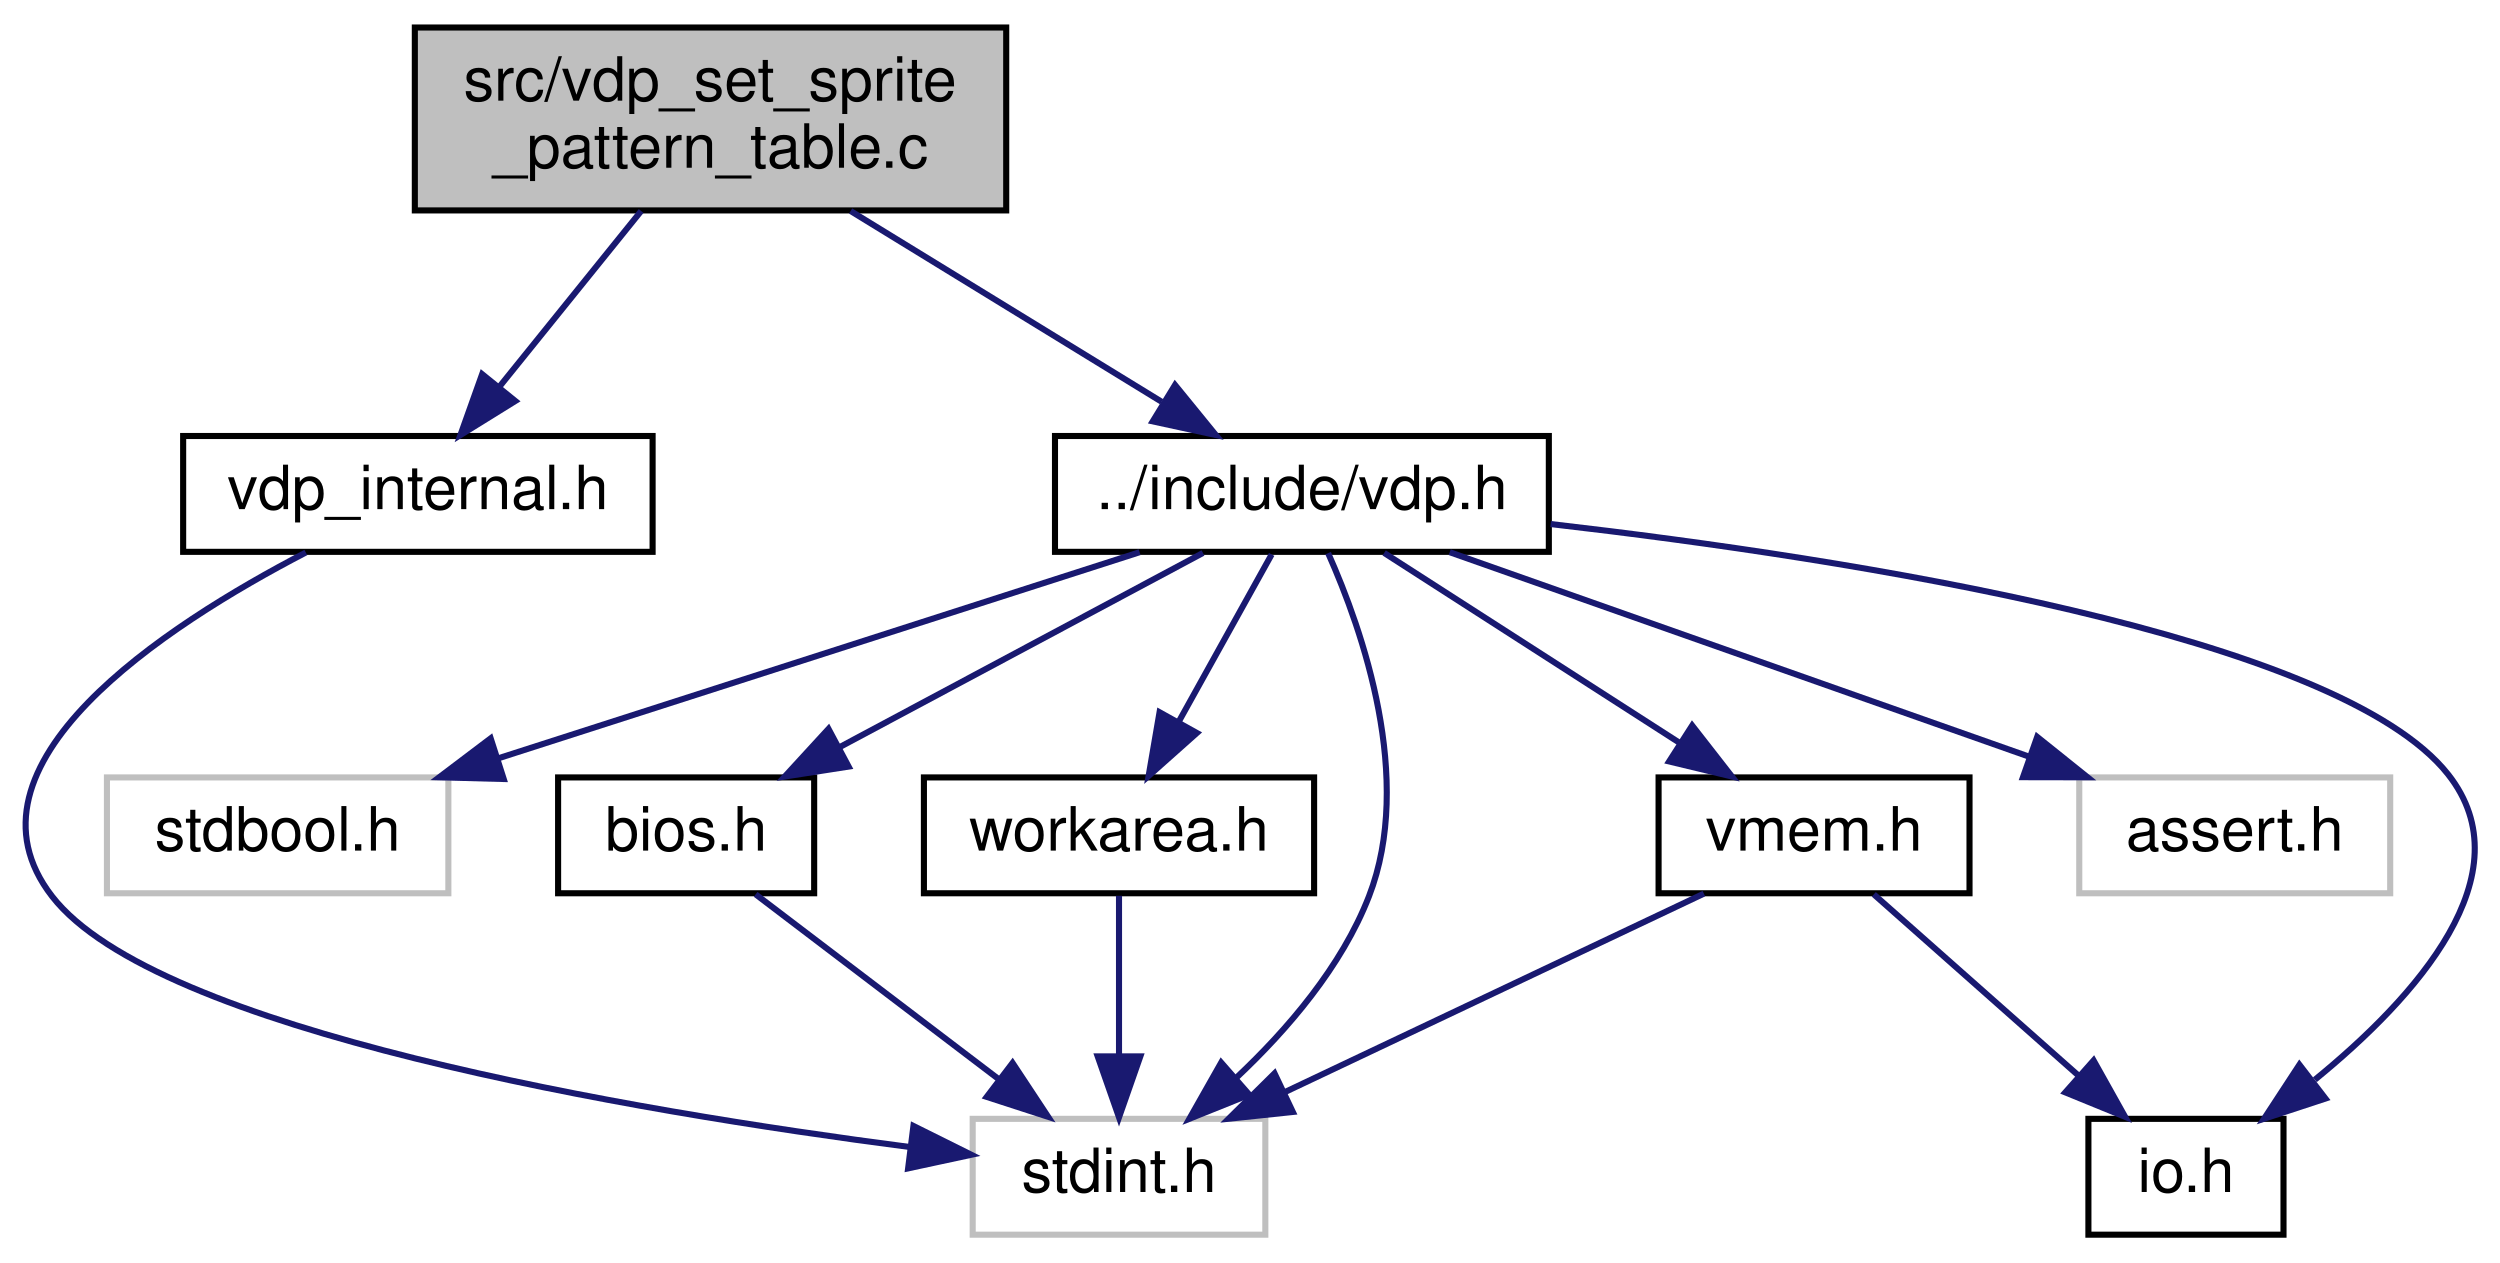
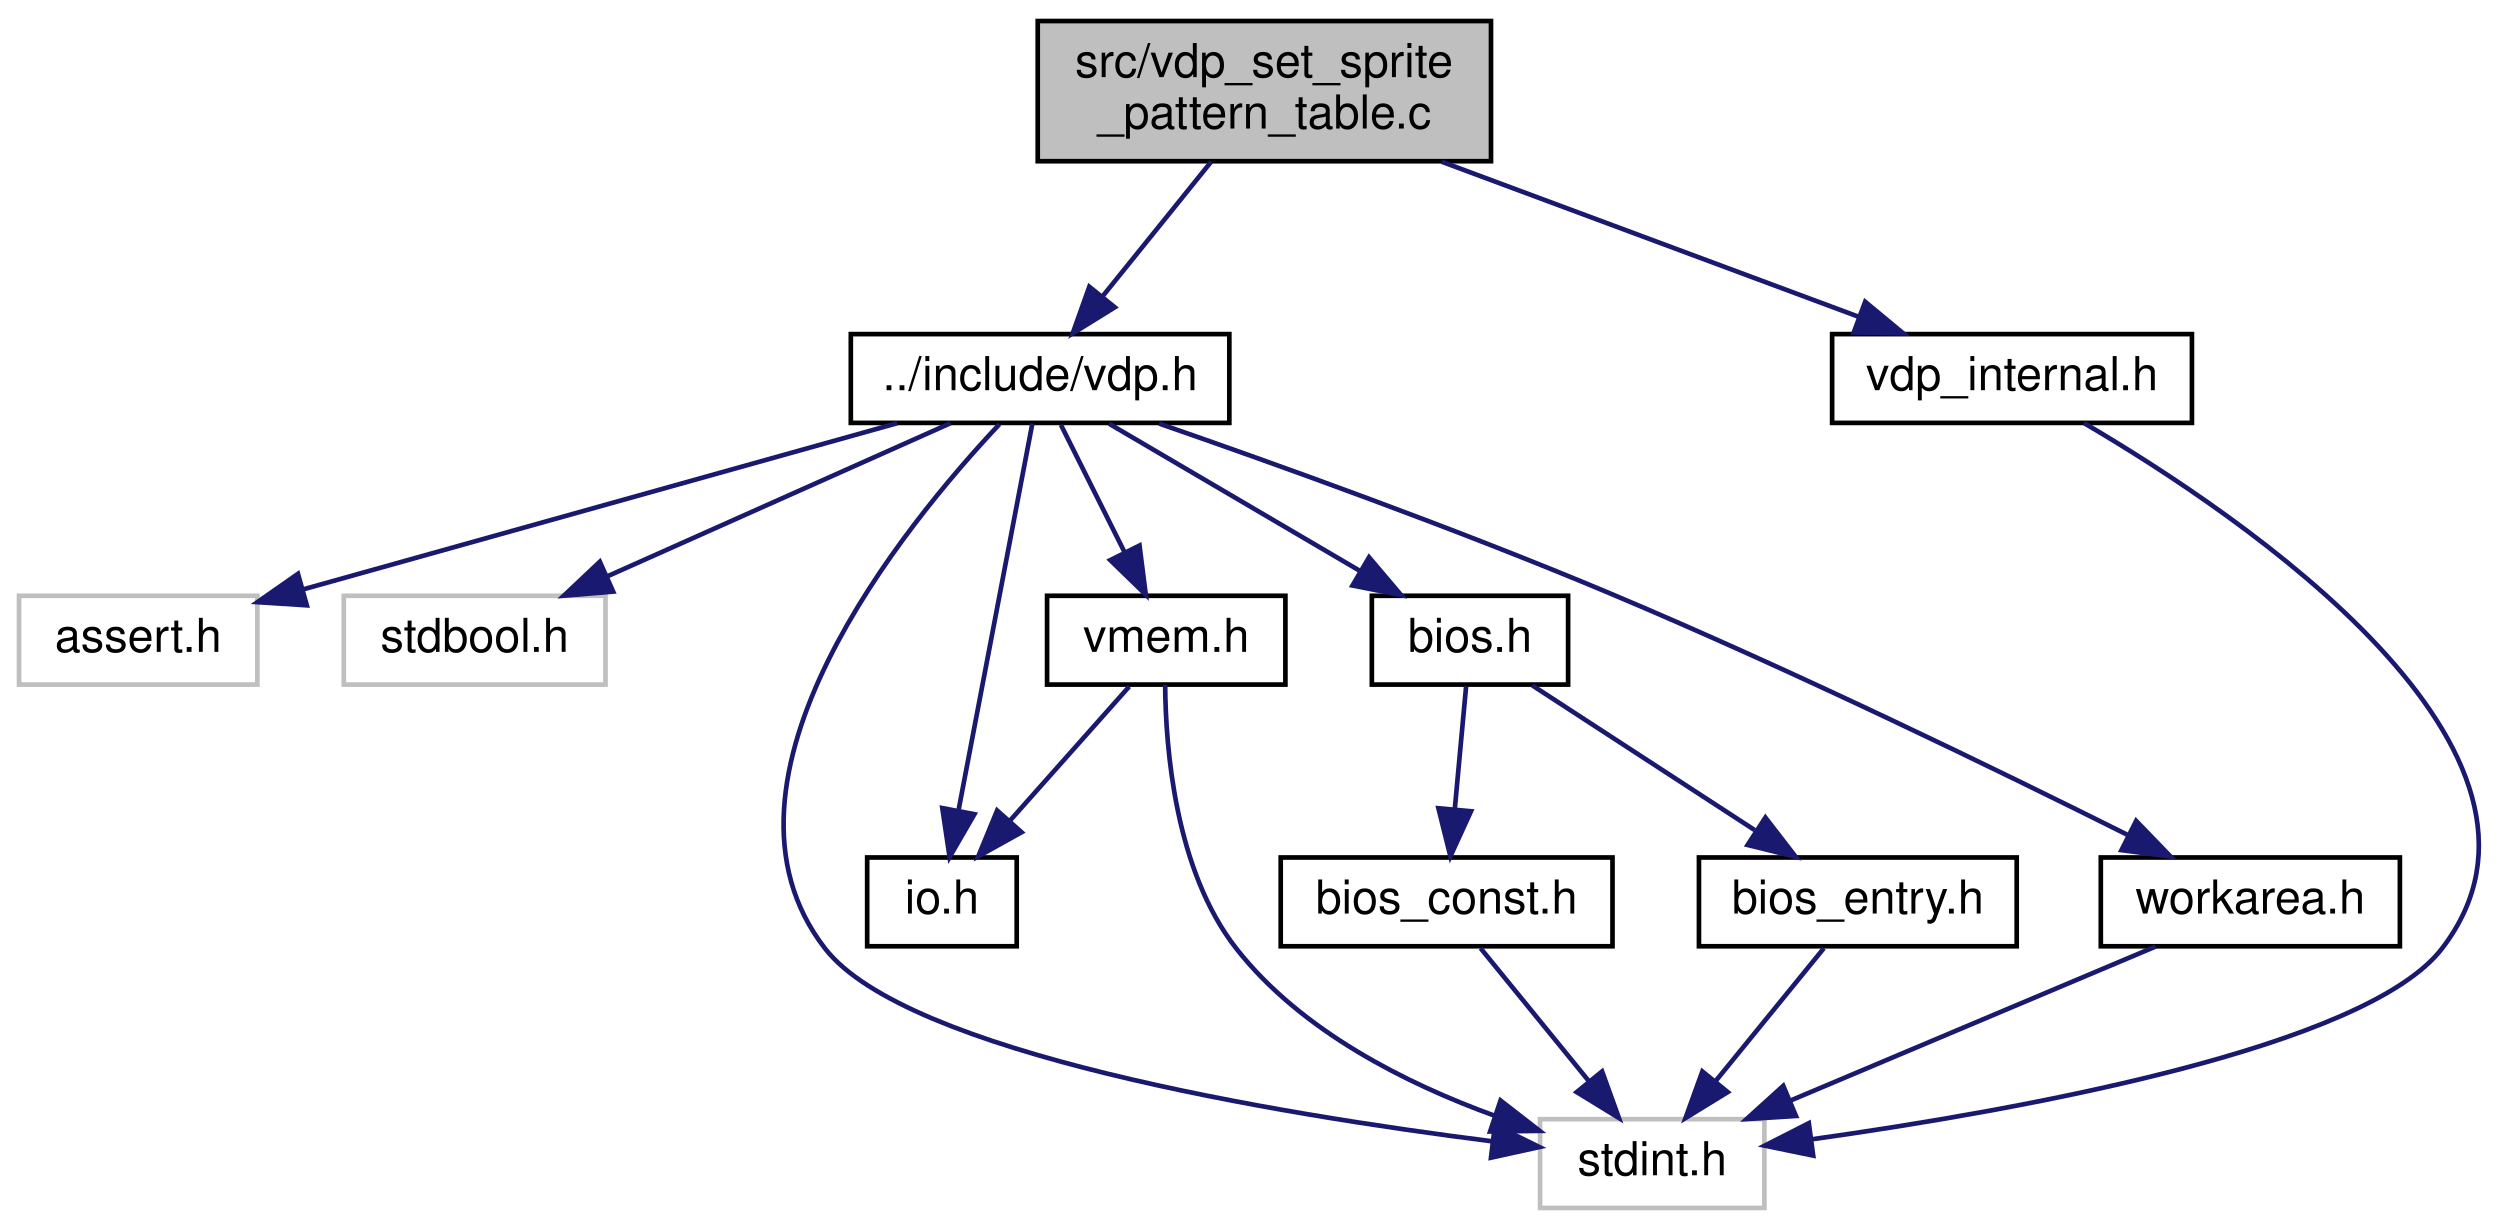
- <svg xmlns="http://www.w3.org/2000/svg" xmlns:xlink="http://www.w3.org/1999/xlink" width="410pt" height="207pt" viewBox="0.00 0.00 410.05 207.00">
-   <g id="graph0" class="graph" transform="scale(1 1) rotate(0) translate(4 203)">
+ <svg xmlns="http://www.w3.org/2000/svg" xmlns:xlink="http://www.w3.org/1999/xlink" width="535pt" height="263pt" viewBox="0.00 0.00 534.85 263.00">
+   <g id="graph0" class="graph" transform="scale(1 1) rotate(0) translate(4 259)">
    <g id="node1" class="node">
      <g id="a_node1">
        <a xlink:title="Copyright (c) 2021 Daishi Mori (mori0091)">
-           <polygon fill="#bfbfbf" stroke="black" points="64.04,-168.5 64.04,-198.5 161.04,-198.5 161.04,-168.5 64.04,-168.5" />
-           <text text-anchor="start" x="72.04" y="-186.5" font-family="Helvetica,sans-Serif" font-size="10.00">src/vdp_set_sprite</text>
-           <text text-anchor="middle" x="112.54" y="-175.5" font-family="Helvetica,sans-Serif" font-size="10.00">_pattern_table.c</text>
+           <polygon fill="#bfbfbf" stroke="black" points="218,-224.5 218,-254.5 315,-254.5 315,-224.5 218,-224.5" />
+           <text text-anchor="start" x="226" y="-242.5" font-family="Helvetica,sans-Serif" font-size="10.00">src/vdp_set_sprite</text>
+           <text text-anchor="middle" x="266.5" y="-231.5" font-family="Helvetica,sans-Serif" font-size="10.00">_pattern_table.c</text>
        </a>
      </g>
    </g>
    <g id="node2" class="node">
      <g id="a_node2">
        <a xlink:href="vdp_8h.html" target="_top" xlink:title="Data types and functions for VDP (Video Display Proccessor) access.">
-           <polygon fill="none" stroke="black" points="169.04,-112.5 169.04,-131.5 250.04,-131.5 250.04,-112.5 169.04,-112.5" />
-           <text text-anchor="middle" x="209.54" y="-119.5" font-family="Helvetica,sans-Serif" font-size="10.00">../include/vdp.h</text>
+           <polygon fill="none" stroke="black" points="178,-168.5 178,-187.5 259,-187.5 259,-168.5 178,-168.5" />
+           <text text-anchor="middle" x="218.5" y="-175.5" font-family="Helvetica,sans-Serif" font-size="10.00">../include/vdp.h</text>
        </a>
      </g>
    </g>
    <g id="edge1" class="edge">
-       <path fill="none" stroke="midnightblue" d="M135.52,-168.4C150.93,-158.95 171.13,-146.56 186.54,-137.11" />
-       <polygon fill="midnightblue" stroke="midnightblue" points="188.73,-139.87 195.42,-131.66 185.07,-133.9 188.73,-139.87" />
+       <path fill="none" stroke="midnightblue" d="M255.12,-224.4C248.15,-215.75 239.19,-204.64 231.87,-195.58" />
+       <polygon fill="midnightblue" stroke="midnightblue" points="234.49,-193.24 225.48,-187.66 229.04,-197.64 234.49,-193.24" />
    </g>
-     <g id="node10" class="node">
-       <g id="a_node10">
+     <g id="node12" class="node">
+       <g id="a_node12">
        <a xlink:href="vdp__internal_8h.html" target="_top" xlink:title="Copyright (c) 2021 Daishi Mori (mori0091)">
-           <polygon fill="none" stroke="black" points="26.04,-112.5 26.04,-131.5 103.04,-131.5 103.04,-112.5 26.04,-112.5" />
-           <text text-anchor="middle" x="64.54" y="-119.5" font-family="Helvetica,sans-Serif" font-size="10.00">vdp_internal.h</text>
+           <polygon fill="none" stroke="black" points="388,-168.5 388,-187.5 465,-187.5 465,-168.5 388,-168.5" />
+           <text text-anchor="middle" x="426.5" y="-175.5" font-family="Helvetica,sans-Serif" font-size="10.00">vdp_internal.h</text>
        </a>
      </g>
    </g>
-     <g id="edge13" class="edge">
-       <path fill="none" stroke="midnightblue" d="M101.16,-168.4C94.19,-159.75 85.22,-148.64 77.91,-139.58" />
-       <polygon fill="midnightblue" stroke="midnightblue" points="80.52,-137.24 71.52,-131.66 75.08,-141.64 80.52,-137.24" />
+     <g id="edge16" class="edge">
+       <path fill="none" stroke="midnightblue" d="M304.42,-224.4C331.62,-214.28 367.9,-200.79 393.83,-191.15" />
+       <polygon fill="midnightblue" stroke="midnightblue" points="395.07,-194.42 403.22,-187.66 392.63,-187.86 395.07,-194.42" />
    </g>
    <g id="node3" class="node">
      <g id="a_node3">
        <a xlink:title=" ">
-           <polygon fill="none" stroke="#bfbfbf" points="337.04,-56.5 337.04,-75.5 388.04,-75.5 388.04,-56.5 337.04,-56.5" />
-           <text text-anchor="middle" x="362.54" y="-63.5" font-family="Helvetica,sans-Serif" font-size="10.00">assert.h</text>
+           <polygon fill="none" stroke="#bfbfbf" points="0,-112.5 0,-131.5 51,-131.5 51,-112.5 0,-112.5" />
+           <text text-anchor="middle" x="25.5" y="-119.5" font-family="Helvetica,sans-Serif" font-size="10.00">assert.h</text>
        </a>
      </g>
    </g>
    <g id="edge2" class="edge">
-       <path fill="none" stroke="midnightblue" d="M233.78,-112.44C259.41,-103.4 300.02,-89.06 328.77,-78.92" />
-       <polygon fill="midnightblue" stroke="midnightblue" points="330.14,-82.15 338.41,-75.52 327.81,-75.54 330.14,-82.15" />
+       <path fill="none" stroke="midnightblue" d="M187.92,-168.44C153.33,-158.77 97.1,-143.03 60.71,-132.85" />
+       <polygon fill="midnightblue" stroke="midnightblue" points="61.58,-129.46 51.01,-130.14 59.69,-136.2 61.58,-129.46" />
    </g>
    <g id="node4" class="node">
      <g id="a_node4">
        <a xlink:title=" ">
-           <polygon fill="none" stroke="#bfbfbf" points="13.54,-56.5 13.54,-75.5 69.54,-75.5 69.54,-56.5 13.54,-56.5" />
-           <text text-anchor="middle" x="41.54" y="-63.5" font-family="Helvetica,sans-Serif" font-size="10.00">stdbool.h</text>
+           <polygon fill="none" stroke="#bfbfbf" points="69.5,-112.5 69.5,-131.5 125.5,-131.5 125.5,-112.5 69.5,-112.5" />
+           <text text-anchor="middle" x="97.5" y="-119.5" font-family="Helvetica,sans-Serif" font-size="10.00">stdbool.h</text>
        </a>
      </g>
    </g>
    <g id="edge3" class="edge">
-       <path fill="none" stroke="midnightblue" d="M182.92,-112.44C154.53,-103.32 109.4,-88.81 77.78,-78.65" />
-       <polygon fill="midnightblue" stroke="midnightblue" points="78.62,-75.24 68.03,-75.52 76.48,-81.91 78.62,-75.24" />
+       <path fill="none" stroke="midnightblue" d="M199.33,-168.44C179.59,-159.64 148.61,-145.81 126.01,-135.72" />
+       <polygon fill="midnightblue" stroke="midnightblue" points="127.14,-132.4 116.58,-131.52 124.29,-138.79 127.14,-132.4" />
    </g>
    <g id="node5" class="node">
      <g id="a_node5">
        <a xlink:title=" ">
-           <polygon fill="none" stroke="#bfbfbf" points="155.54,-0.5 155.54,-19.5 203.54,-19.5 203.54,-0.5 155.54,-0.5" />
-           <text text-anchor="middle" x="179.54" y="-7.5" font-family="Helvetica,sans-Serif" font-size="10.00">stdint.h</text>
+           <polygon fill="none" stroke="#bfbfbf" points="325.5,-0.5 325.5,-19.5 373.5,-19.5 373.5,-0.5 325.5,-0.5" />
+           <text text-anchor="middle" x="349.5" y="-7.5" font-family="Helvetica,sans-Serif" font-size="10.00">stdint.h</text>
        </a>
      </g>
    </g>
    <g id="edge4" class="edge">
-       <path fill="none" stroke="midnightblue" d="M213.84,-112.29C219.52,-99.54 227.98,-75.21 220.54,-56 216.08,-44.5 207.17,-34.13 198.79,-26.25" />
-       <polygon fill="midnightblue" stroke="midnightblue" points="200.91,-23.46 191.08,-19.51 196.3,-28.73 200.91,-23.46" />
+       <path fill="none" stroke="midnightblue" d="M209.8,-168.22C189.83,-147 144.5,-92.02 172.5,-56 189.83,-33.71 268.74,-20.65 315.14,-14.77" />
+       <polygon fill="midnightblue" stroke="midnightblue" points="315.84,-18.21 325.35,-13.53 315,-11.26 315.84,-18.21" />
    </g>
    <g id="node6" class="node">
      <g id="a_node6">
        <a xlink:href="io_8h.html" target="_top" xlink:title="Copyright (c) 2021 Daishi Mori (mori0091)">
-           <polygon fill="none" stroke="black" points="338.54,-0.5 338.54,-19.5 370.54,-19.5 370.54,-0.5 338.54,-0.5" />
-           <text text-anchor="middle" x="354.54" y="-7.5" font-family="Helvetica,sans-Serif" font-size="10.00">io.h</text>
+           <polygon fill="none" stroke="black" points="181.5,-56.5 181.5,-75.5 213.5,-75.5 213.5,-56.5 181.5,-56.5" />
+           <text text-anchor="middle" x="197.5" y="-63.5" font-family="Helvetica,sans-Serif" font-size="10.00">io.h</text>
        </a>
      </g>
    </g>
    <g id="edge5" class="edge">
-       <path fill="none" stroke="midnightblue" d="M250.34,-117.06C300.02,-111.33 379.56,-98.79 397.54,-76 410.45,-59.63 392.23,-39.41 375.68,-25.91" />
-       <polygon fill="midnightblue" stroke="midnightblue" points="377.42,-22.83 367.35,-19.52 373.15,-28.38 377.42,-22.83" />
+       <path fill="none" stroke="midnightblue" d="M216.85,-168.37C213.46,-150.62 205.65,-109.67 201.05,-85.6" />
+       <polygon fill="midnightblue" stroke="midnightblue" points="204.45,-84.76 199.14,-75.59 197.58,-86.07 204.45,-84.76" />
    </g>
    <g id="node7" class="node">
      <g id="a_node7">
        <a xlink:href="vmem_8h.html" target="_top" xlink:title="Data types and functions for VRAM access.">
-           <polygon fill="none" stroke="black" points="268.04,-56.5 268.04,-75.5 319.04,-75.5 319.04,-56.5 268.04,-56.5" />
-           <text text-anchor="middle" x="293.54" y="-63.5" font-family="Helvetica,sans-Serif" font-size="10.00">vmem.h</text>
+           <polygon fill="none" stroke="black" points="220,-112.5 220,-131.5 271,-131.5 271,-112.5 220,-112.5" />
+           <text text-anchor="middle" x="245.5" y="-119.5" font-family="Helvetica,sans-Serif" font-size="10.00">vmem.h</text>
        </a>
      </g>
    </g>
    <g id="edge6" class="edge">
-       <path fill="none" stroke="midnightblue" d="M223.03,-112.32C236.14,-103.9 256.25,-90.97 271.64,-81.07" />
-       <polygon fill="midnightblue" stroke="midnightblue" points="273.55,-84.01 280.07,-75.65 269.77,-78.12 273.55,-84.01" />
+       <path fill="none" stroke="midnightblue" d="M222.96,-168.08C226.65,-160.69 232.02,-149.95 236.59,-140.81" />
+       <polygon fill="midnightblue" stroke="midnightblue" points="239.78,-142.26 241.12,-131.75 233.52,-139.13 239.78,-142.26" />
    </g>
    <g id="node8" class="node">
      <g id="a_node8">
        <a xlink:href="bios_8h.html" target="_top" xlink:title="Copyright (c) 2021 Daishi Mori (mori0091)">
-           <polygon fill="none" stroke="black" points="87.54,-56.5 87.54,-75.5 129.54,-75.5 129.54,-56.5 87.54,-56.5" />
-           <text text-anchor="middle" x="108.54" y="-63.5" font-family="Helvetica,sans-Serif" font-size="10.00">bios.h</text>
+           <polygon fill="none" stroke="black" points="289.5,-112.5 289.5,-131.5 331.5,-131.5 331.5,-112.5 289.5,-112.5" />
+           <text text-anchor="middle" x="310.5" y="-119.5" font-family="Helvetica,sans-Serif" font-size="10.00">bios.h</text>
        </a>
      </g>
    </g>
    <g id="edge9" class="edge">
-       <path fill="none" stroke="midnightblue" d="M193.31,-112.32C177.19,-103.7 152.24,-90.36 133.57,-80.39" />
-       <polygon fill="midnightblue" stroke="midnightblue" points="135.19,-77.28 124.72,-75.65 131.89,-83.46 135.19,-77.28" />
+       <path fill="none" stroke="midnightblue" d="M233.28,-168.32C247.77,-159.82 270.07,-146.73 286.99,-136.8" />
+       <polygon fill="midnightblue" stroke="midnightblue" points="288.9,-139.74 295.76,-131.65 285.36,-133.7 288.9,-139.74" />
+     </g>
+     <g id="node11" class="node">
+       <g id="a_node11">
+         <a xlink:href="workarea_8h.html" target="_top" xlink:title="Copyright (c) 2021 Daishi Mori (mori0091)">
+           <polygon fill="none" stroke="black" points="445.5,-56.5 445.5,-75.5 509.5,-75.5 509.5,-56.5 445.5,-56.5" />
+           <text text-anchor="middle" x="477.5" y="-63.5" font-family="Helvetica,sans-Serif" font-size="10.00">workarea.h</text>
+         </a>
+       </g>
+     </g>
+     <g id="edge14" class="edge">
+       <path fill="none" stroke="midnightblue" d="M243.99,-168.35C268.85,-159.73 307.62,-145.83 340.5,-132 379.62,-115.54 423.79,-94.04 451.15,-80.37" />
+       <polygon fill="midnightblue" stroke="midnightblue" points="453.06,-83.33 460.42,-75.71 449.92,-77.07 453.06,-83.33" />
+     </g>
+     <g id="edge7" class="edge">
+       <path fill="none" stroke="midnightblue" d="M245.27,-112.45C245.36,-99.01 247.36,-72.77 260.5,-56 274.32,-38.36 296.92,-27.05 315.89,-20.19" />
+       <polygon fill="midnightblue" stroke="midnightblue" points="317.04,-23.49 325.41,-16.99 314.81,-16.86 317.04,-23.49" />
+     </g>
+     <g id="edge8" class="edge">
+       <path fill="none" stroke="midnightblue" d="M237.57,-112.08C230.65,-104.3 220.43,-92.8 212.05,-83.37" />
+       <polygon fill="midnightblue" stroke="midnightblue" points="214.54,-80.9 205.28,-75.75 209.31,-85.55 214.54,-80.9" />
    </g>
    <g id="node9" class="node">
      <g id="a_node9">
-         <a xlink:href="workarea_8h.html" target="_top" xlink:title="Copyright (c) 2021 Daishi Mori (mori0091)">
-           <polygon fill="none" stroke="black" points="147.54,-56.5 147.54,-75.5 211.54,-75.5 211.54,-56.5 147.54,-56.5" />
-           <text text-anchor="middle" x="179.54" y="-63.5" font-family="Helvetica,sans-Serif" font-size="10.00">workarea.h</text>
+         <a xlink:href="bios__const_8h.html" target="_top" xlink:title="Constant variables in the MSX BIOS ROM.">
+           <polygon fill="none" stroke="black" points="270,-56.5 270,-75.5 341,-75.5 341,-56.5 270,-56.5" />
+           <text text-anchor="middle" x="305.5" y="-63.5" font-family="Helvetica,sans-Serif" font-size="10.00">bios_const.h</text>
        </a>
      </g>
    </g>
-     <g id="edge11" class="edge">
-       <path fill="none" stroke="midnightblue" d="M204.58,-112.08C200.43,-104.61 194.38,-93.72 189.27,-84.52" />
-       <polygon fill="midnightblue" stroke="midnightblue" points="192.31,-82.79 184.4,-75.75 186.19,-86.19 192.31,-82.79" />
+     <g id="edge10" class="edge">
+       <path fill="none" stroke="midnightblue" d="M309.67,-112.08C309.02,-105.01 308.08,-94.86 307.26,-85.99" />
+       <polygon fill="midnightblue" stroke="midnightblue" points="310.72,-85.39 306.31,-75.75 303.75,-86.03 310.72,-85.39" />
    </g>
-     <g id="edge7" class="edge">
-       <path fill="none" stroke="midnightblue" d="M275.47,-56.44C256.96,-47.68 227.96,-33.94 206.68,-23.86" />
-       <polygon fill="midnightblue" stroke="midnightblue" points="208.05,-20.63 197.52,-19.52 205.05,-26.96 208.05,-20.63" />
-     </g>
-     <g id="edge8" class="edge">
-       <path fill="none" stroke="midnightblue" d="M303.34,-56.32C312.35,-48.34 325.94,-36.31 336.85,-26.65" />
-       <polygon fill="midnightblue" stroke="midnightblue" points="339.39,-29.08 344.56,-19.83 334.75,-23.84 339.39,-29.08" />
-     </g>
-     <g id="edge10" class="edge">
-       <path fill="none" stroke="midnightblue" d="M119.94,-56.32C130.65,-48.18 146.88,-35.84 159.7,-26.09" />
-       <polygon fill="midnightblue" stroke="midnightblue" points="162.08,-28.67 167.92,-19.83 157.84,-23.1 162.08,-28.67" />
+     <g id="node10" class="node">
+       <g id="a_node10">
+         <a xlink:href="bios__entry_8h.html" target="_top" xlink:title="Assembler entry points for MSX BIOS functions.">
+           <polygon fill="none" stroke="black" points="359.5,-56.5 359.5,-75.5 427.5,-75.5 427.5,-56.5 359.5,-56.5" />
+           <text text-anchor="middle" x="393.5" y="-63.5" font-family="Helvetica,sans-Serif" font-size="10.00">bios_entry.h</text>
+         </a>
+       </g>
    </g>
    <g id="edge12" class="edge">
-       <path fill="none" stroke="midnightblue" d="M179.54,-56.08C179.54,-49.01 179.54,-38.86 179.54,-29.99" />
-       <polygon fill="midnightblue" stroke="midnightblue" points="183.04,-29.75 179.54,-19.75 176.04,-29.75 183.04,-29.75" />
+       <path fill="none" stroke="midnightblue" d="M323.84,-112.32C336.66,-103.98 356.28,-91.21 371.44,-81.35" />
+       <polygon fill="midnightblue" stroke="midnightblue" points="373.72,-84.04 380.2,-75.65 369.91,-78.17 373.72,-84.04" />
    </g>
-     <g id="edge14" class="edge">
-       <path fill="none" stroke="midnightblue" d="M46.16,-112.39C22.94,-100.33 -12.12,-77.48 4.54,-56 21.61,-33.98 99.27,-20.85 145.2,-14.88" />
-       <polygon fill="midnightblue" stroke="midnightblue" points="145.82,-18.33 155.31,-13.61 144.95,-11.38 145.82,-18.33" />
+     <g id="edge11" class="edge">
+       <path fill="none" stroke="midnightblue" d="M312.77,-56.08C319.04,-48.38 328.29,-37.03 335.93,-27.65" />
+       <polygon fill="midnightblue" stroke="midnightblue" points="338.77,-29.71 342.37,-19.75 333.34,-25.29 338.77,-29.71" />
+     </g>
+     <g id="edge13" class="edge">
+       <path fill="none" stroke="midnightblue" d="M386.23,-56.08C379.96,-48.38 370.71,-37.03 363.07,-27.65" />
+       <polygon fill="midnightblue" stroke="midnightblue" points="365.66,-25.29 356.63,-19.75 360.23,-29.71 365.66,-25.29" />
+     </g>
+     <g id="edge15" class="edge">
+       <path fill="none" stroke="midnightblue" d="M457.22,-56.44C436.15,-47.56 402.98,-33.56 379.01,-23.45" />
+       <polygon fill="midnightblue" stroke="midnightblue" points="380.26,-20.18 369.69,-19.52 377.54,-26.63 380.26,-20.18" />
+     </g>
+     <g id="edge17" class="edge">
+       <path fill="none" stroke="midnightblue" d="M441.89,-168.47C475.67,-148.66 550.82,-98.06 518.5,-56 502.18,-34.77 428.14,-21.44 383.65,-15.19" />
+       <polygon fill="midnightblue" stroke="midnightblue" points="383.95,-11.7 373.57,-13.83 383.01,-18.64 383.95,-11.7" />
    </g>
  </g>
</svg>
